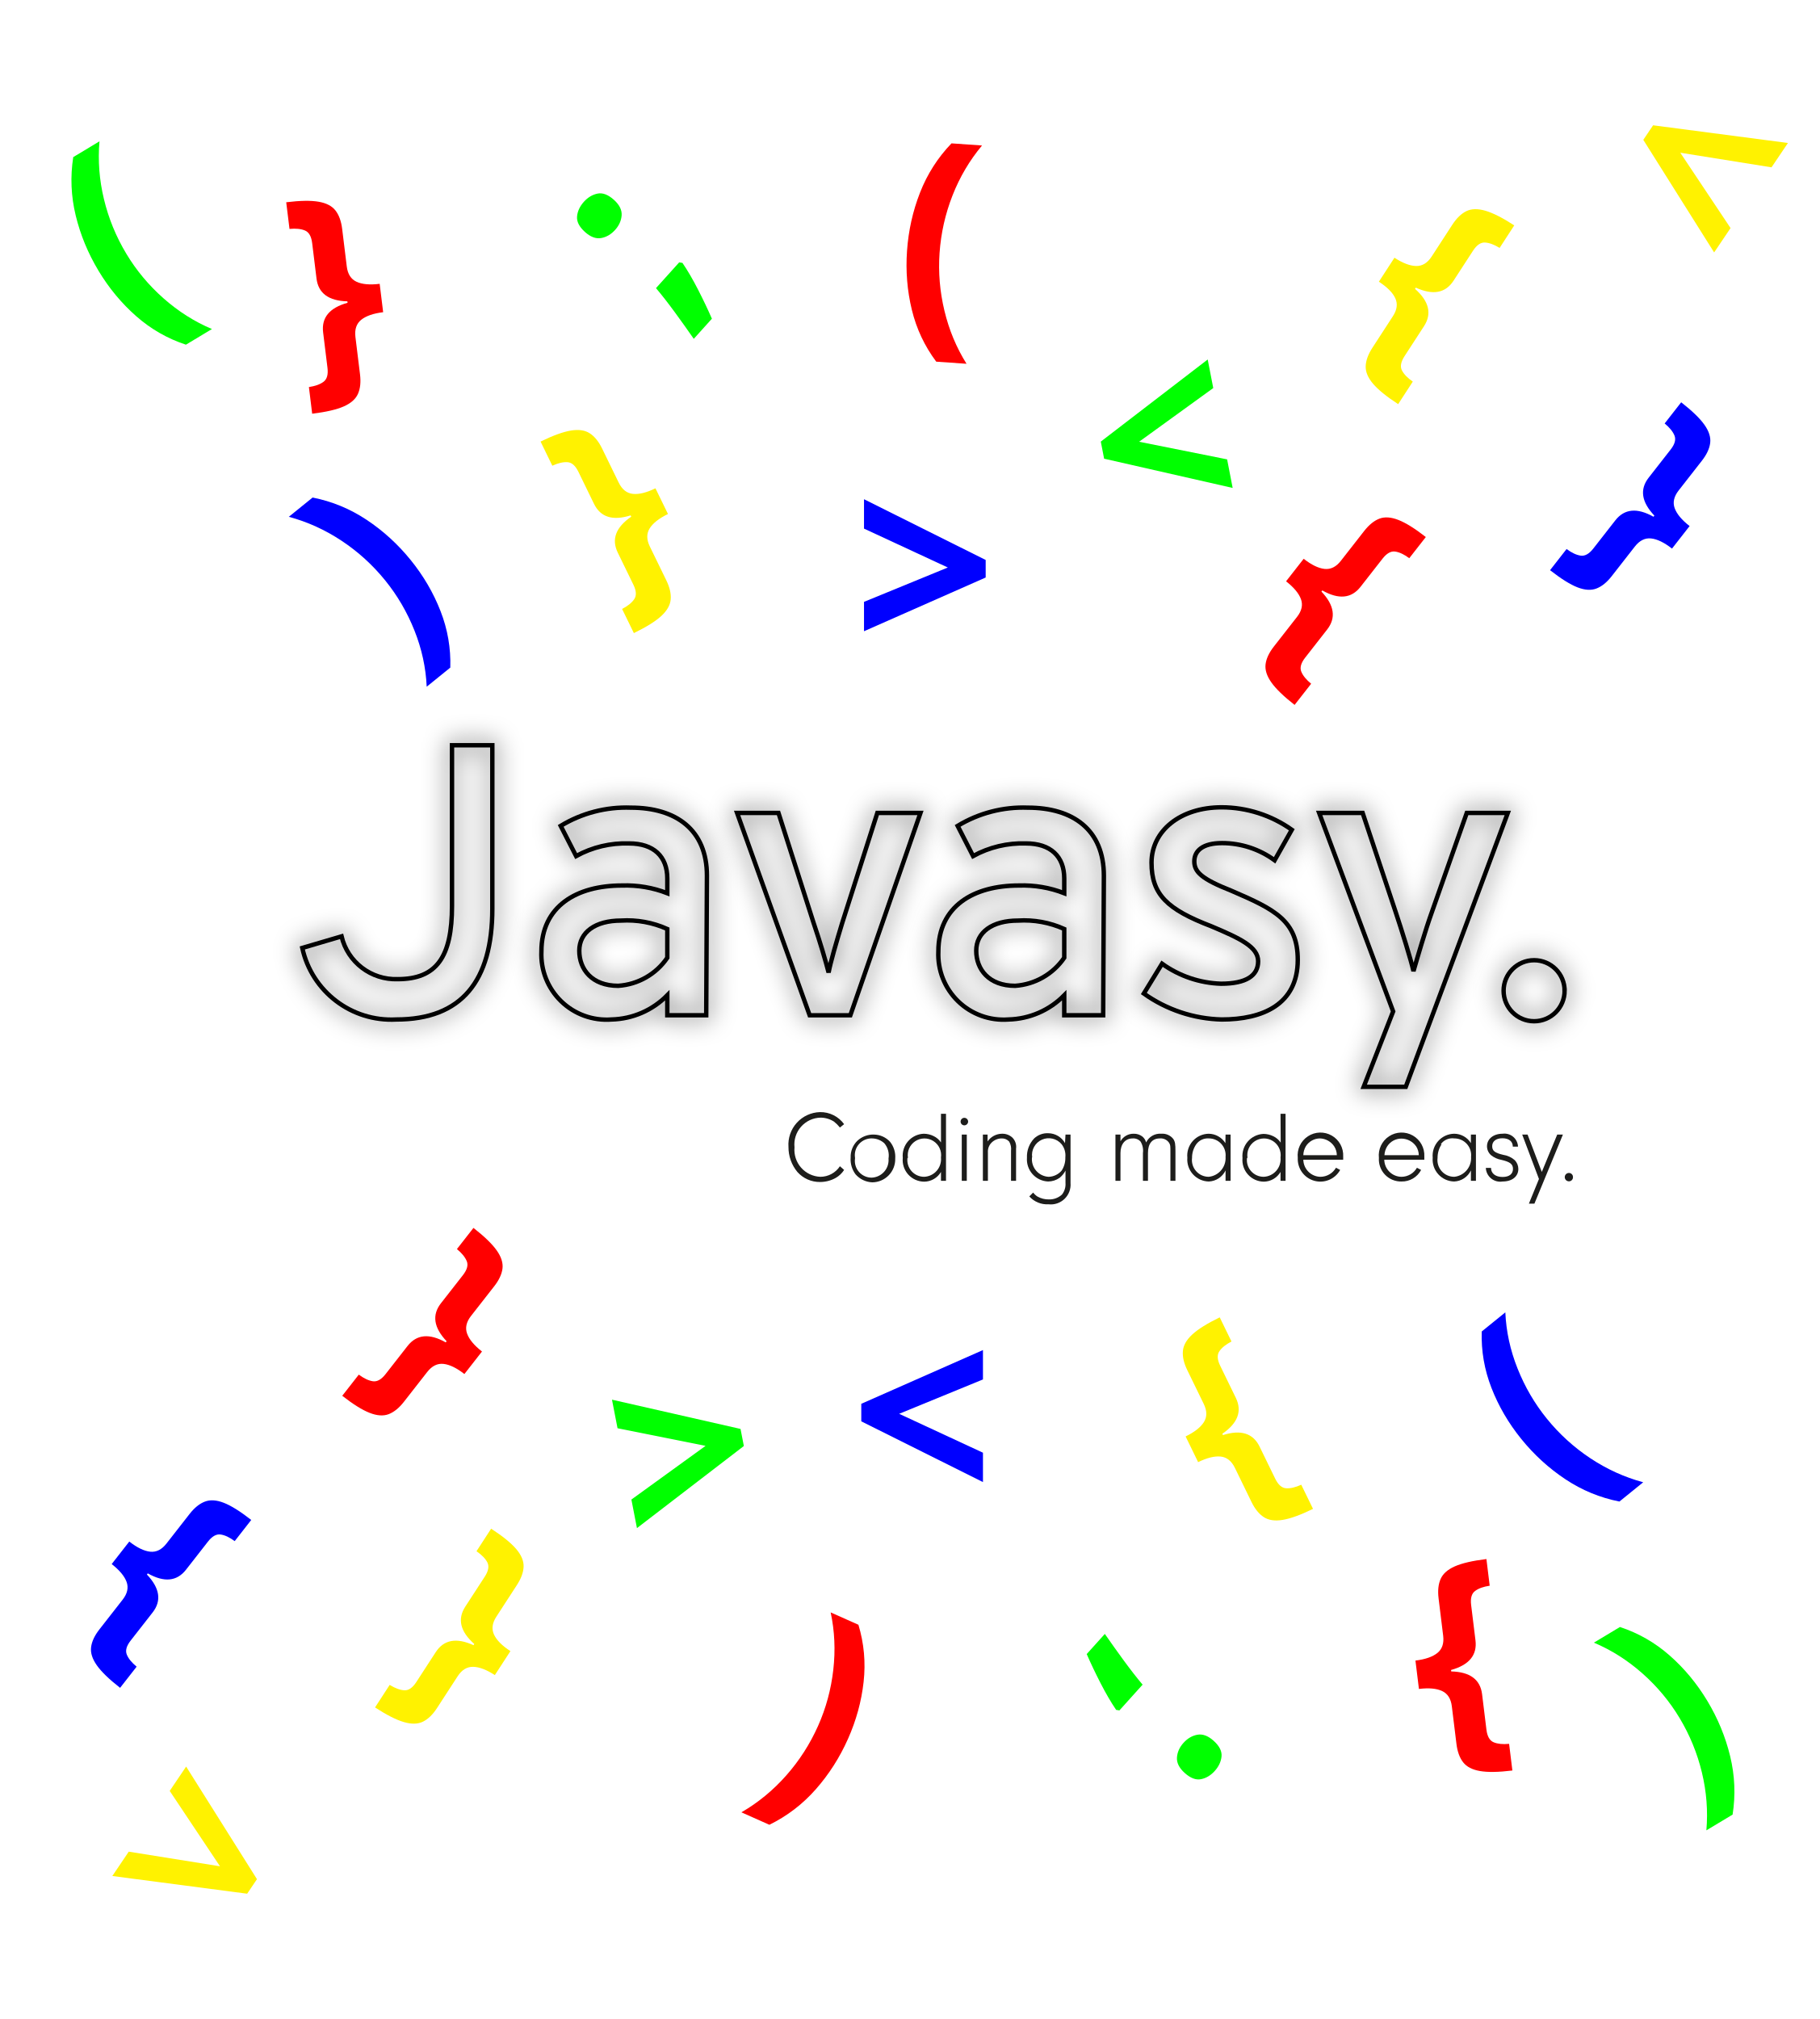
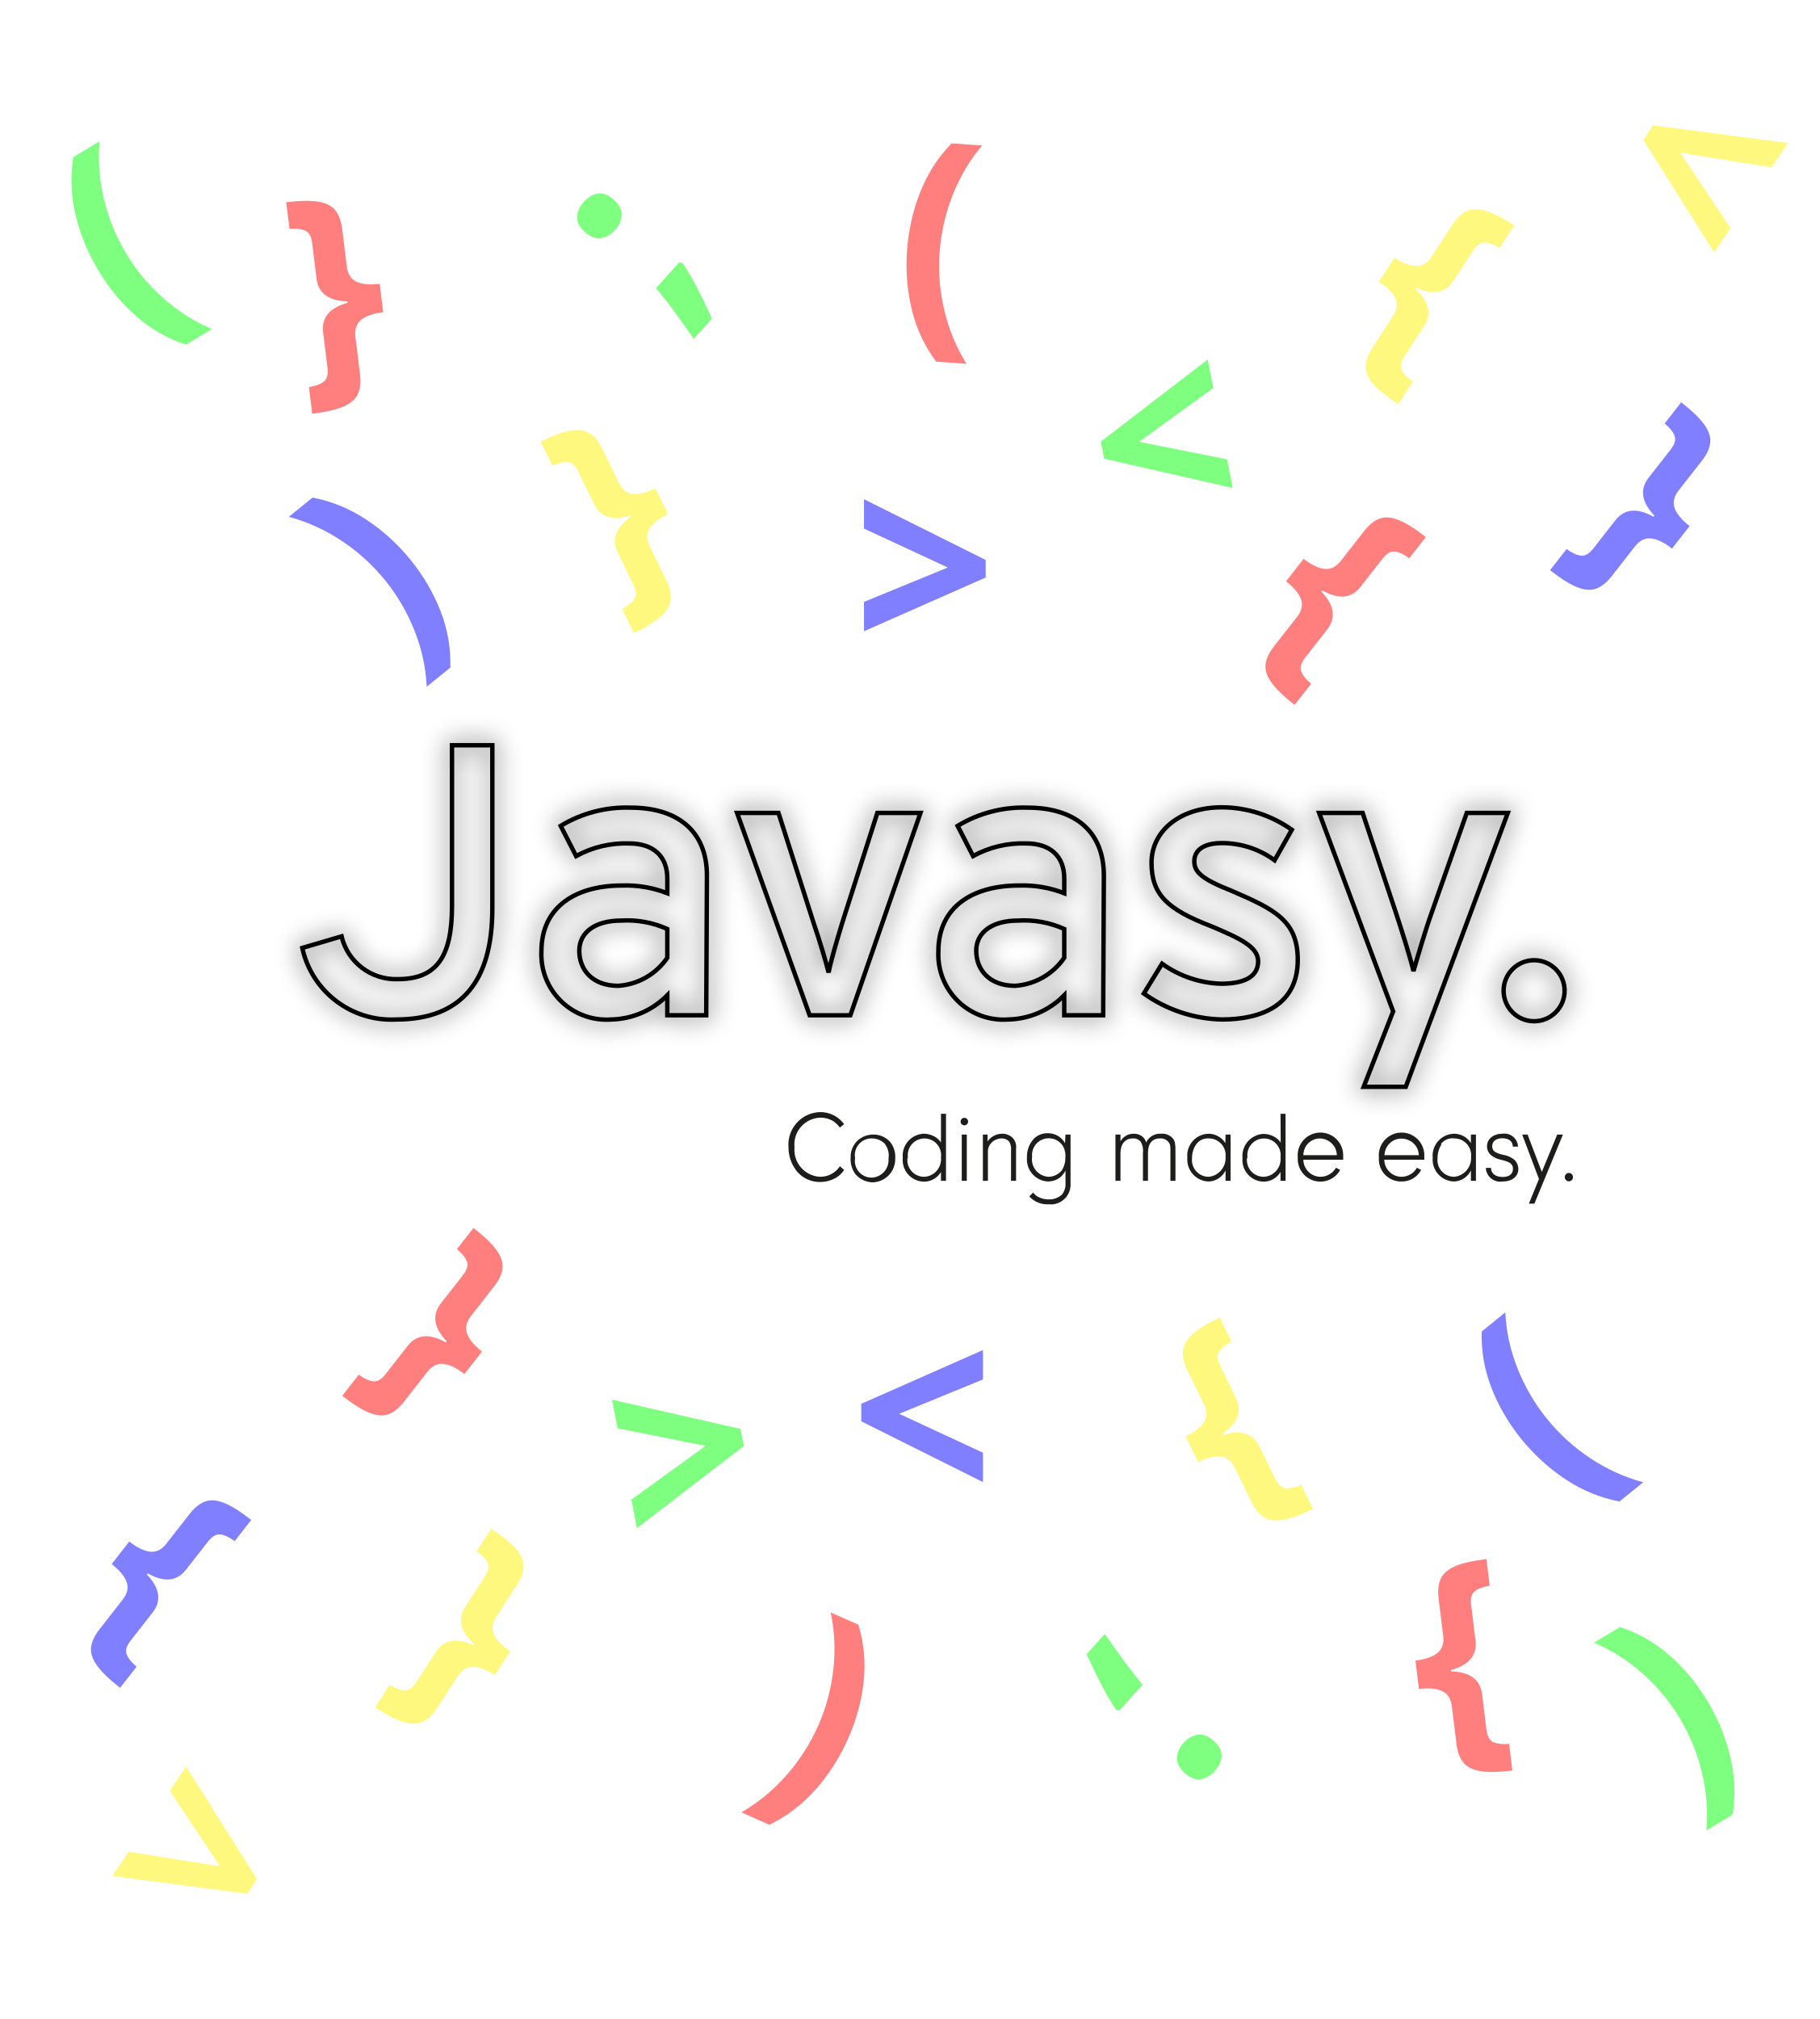
<svg xmlns="http://www.w3.org/2000/svg" width="826.659" height="917.15" viewBox="0 0 826.659 917.15">
  <defs>
-     <filter id="a" x="119.661" y="321.028" width="121.525" height="159.652" filterUnits="userSpaceOnUse">
+     <filter id="Path_87" x="119.661" y="321.028" width="121.525" height="159.652" filterUnits="userSpaceOnUse">
      <feOffset input="SourceAlpha" />
-       <feGaussianBlur stdDeviation="5.5" result="b" />
+       <feGaussianBlur stdDeviation="5.5" result="blur" />
      <feFlood />
-       <feComposite operator="in" in2="b" />
+       <feComposite operator="in" in2="blur" />
      <feComposite in="SourceGraphic" />
    </filter>
-     <filter id="c" x="228.453" y="349.345" width="110.234" height="131.369" filterUnits="userSpaceOnUse">
+     <filter id="Path_88" x="228.453" y="349.345" width="110.234" height="131.369" filterUnits="userSpaceOnUse">
      <feOffset input="SourceAlpha" />
-       <feGaussianBlur stdDeviation="5.5" result="d" />
+       <feGaussianBlur stdDeviation="5.5" result="blur-2" />
      <feFlood />
-       <feComposite operator="in" in2="d" />
+       <feComposite operator="in" in2="blur-2" />
      <feComposite in="SourceGraphic" />
    </filter>
-     <filter id="e" x="316.967" y="351.776" width="119.148" height="126.925" filterUnits="userSpaceOnUse">
+     <filter id="Path_89" x="316.967" y="351.776" width="119.148" height="126.925" filterUnits="userSpaceOnUse">
      <feOffset input="SourceAlpha" />
-       <feGaussianBlur stdDeviation="5.5" result="f" />
+       <feGaussianBlur stdDeviation="5.5" result="blur-3" />
      <feFlood />
-       <feComposite operator="in" in2="f" />
+       <feComposite operator="in" in2="blur-3" />
      <feComposite in="SourceGraphic" />
    </filter>
-     <filter id="g" x="408.798" y="349.345" width="110.234" height="131.369" filterUnits="userSpaceOnUse">
+     <filter id="Path_90" x="408.798" y="349.345" width="110.234" height="131.369" filterUnits="userSpaceOnUse">
      <feOffset input="SourceAlpha" />
-       <feGaussianBlur stdDeviation="5.5" result="h" />
+       <feGaussianBlur stdDeviation="5.5" result="blur-4" />
      <feFlood />
-       <feComposite operator="in" in2="h" />
+       <feComposite operator="in" in2="blur-4" />
      <feComposite in="SourceGraphic" />
    </filter>
-     <filter id="i" x="501.854" y="349.227" width="105.279" height="131.386" filterUnits="userSpaceOnUse">
+     <filter id="Path_91" x="501.854" y="349.227" width="105.279" height="131.386" filterUnits="userSpaceOnUse">
      <feOffset input="SourceAlpha" />
-       <feGaussianBlur stdDeviation="5.5" result="j" />
+       <feGaussianBlur stdDeviation="5.5" result="blur-5" />
      <feFlood />
-       <feComposite operator="in" in2="j" />
+       <feComposite operator="in" in2="blur-5" />
      <feComposite in="SourceGraphic" />
    </filter>
-     <filter id="k" x="581.412" y="351.776" width="121.591" height="159.425" filterUnits="userSpaceOnUse">
+     <filter id="Path_92" x="581.412" y="351.776" width="121.591" height="159.425" filterUnits="userSpaceOnUse">
      <feOffset input="SourceAlpha" />
-       <feGaussianBlur stdDeviation="5.5" result="l" />
+       <feGaussianBlur stdDeviation="5.5" result="blur-6" />
      <feFlood />
-       <feComposite operator="in" in2="l" />
+       <feComposite operator="in" in2="blur-6" />
      <feComposite in="SourceGraphic" />
    </filter>
-     <filter id="m" x="665.652" y="418.688" width="62.721" height="62.721" filterUnits="userSpaceOnUse">
+     <filter id="Path_93" x="665.652" y="418.688" width="62.721" height="62.721" filterUnits="userSpaceOnUse">
      <feOffset input="SourceAlpha" />
-       <feGaussianBlur stdDeviation="5.5" result="n" />
+       <feGaussianBlur stdDeviation="5.5" result="blur-7" />
      <feFlood />
-       <feComposite operator="in" in2="n" />
+       <feComposite operator="in" in2="blur-7" />
      <feComposite in="SourceGraphic" />
    </filter>
  </defs>
-   <g transform="translate(139.238 338.528)">
-     <g transform="translate(-396.232 -364.378)">
-       <text transform="matrix(0.788, 0.616, -0.616, 0.788, 825.017, 308.043)" fill="red" font-size="111" font-family="Interstate-Bold, Interstate" font-weight="700">
+   <g id="titel" transform="translate(139.238 338.528)">
+     <g id="top_graphics" data-name="top graphics" transform="translate(-396.232 -364.378)" opacity="0.5">
+       <text id="_" data-name="{" transform="matrix(0.788, 0.616, -0.616, 0.788, 825.017, 308.043)" fill="red" font-size="111" font-family="Interstate-Bold, Interstate" font-weight="700">
        <tspan x="0" y="0">{</tspan>
      </text>
-       <text transform="matrix(-0.788, -0.616, 0.616, -0.788, 492.276, 621.66)" fill="red" font-size="111" font-family="Interstate-Bold, Interstate" font-weight="700">
+       <text id="_2" data-name="{" transform="matrix(-0.788, -0.616, 0.616, -0.788, 492.276, 621.66)" fill="red" font-size="111" font-family="Interstate-Bold, Interstate" font-weight="700">
        <tspan x="0" y="0">{</tspan>
      </text>
-       <text transform="matrix(0.839, 0.545, -0.545, 0.839, 868.822, 173.305)" fill="#fff200" font-size="111" font-family="Interstate-Bold, Interstate" font-weight="700">
+       <text id="_3" data-name="{" transform="matrix(0.839, 0.545, -0.545, 0.839, 868.822, 173.305)" fill="#fff200" font-size="111" font-family="Interstate-Bold, Interstate" font-weight="700">
        <tspan x="0" y="0">{</tspan>
      </text>
-       <text transform="matrix(-0.839, -0.545, 0.545, -0.839, 503.552, 756.398)" fill="#fff200" font-size="111" font-family="Interstate-Bold, Interstate" font-weight="700">
+       <text id="_4" data-name="{" transform="matrix(-0.839, -0.545, 0.545, -0.839, 503.552, 756.398)" fill="#fff200" font-size="111" font-family="Interstate-Bold, Interstate" font-weight="700">
        <tspan x="0" y="0">{</tspan>
      </text>
-       <text transform="translate(644.642 323.877)" fill="blue" font-size="114" font-family="Interstate-Bold, Interstate" font-weight="700">
+       <text id="_5" data-name="&gt;" transform="translate(644.642 323.877)" fill="blue" font-size="114" font-family="Interstate-Bold, Interstate" font-weight="700">
        <tspan x="0" y="0">&gt;</tspan>
      </text>
-       <text transform="translate(708.5 627.85) rotate(180)" fill="blue" font-size="114" font-family="Interstate-Bold, Interstate" font-weight="700">
+       <text id="_6" data-name="&gt;" transform="translate(708.5 627.85) rotate(180)" fill="blue" font-size="114" font-family="Interstate-Bold, Interstate" font-weight="700">
        <tspan x="0" y="0">&gt;</tspan>
      </text>
-       <text transform="translate(760.62 269.865) rotate(-11)" fill="lime" font-size="113" font-family="Interstate-Bold, Interstate" font-weight="700">
+       <text id="_7" data-name="&lt;" transform="translate(760.62 269.865) rotate(-11)" fill="lime" font-size="113" font-family="Interstate-Bold, Interstate" font-weight="700">
        <tspan x="0" y="0">&lt;</tspan>
      </text>
-       <text transform="translate(591.469 639.302) rotate(169)" fill="lime" font-size="113" font-family="Interstate-Bold, Interstate" font-weight="700">
+       <text id="_8" data-name="&lt;" transform="translate(591.469 639.302) rotate(169)" fill="lime" font-size="113" font-family="Interstate-Bold, Interstate" font-weight="700">
        <tspan x="0" y="0">&lt;</tspan>
      </text>
-       <text transform="matrix(0.899, -0.438, 0.438, 0.899, 533.317, 299.624)" fill="#fff200" font-size="111" font-family="Interstate-Bold, Interstate" font-weight="700">
+       <text id="_9" data-name="}" transform="matrix(0.899, -0.438, 0.438, 0.899, 533.317, 299.624)" fill="#fff200" font-size="111" font-family="Interstate-Bold, Interstate" font-weight="700">
        <tspan x="0" y="0">}</tspan>
      </text>
-       <text transform="matrix(-0.899, 0.438, -0.438, -0.899, 822.832, 638.084)" fill="#fff200" font-size="111" font-family="Interstate-Bold, Interstate" font-weight="700">
+       <text id="_10" data-name="}" transform="matrix(-0.899, 0.438, -0.438, -0.899, 822.832, 638.084)" fill="#fff200" font-size="111" font-family="Interstate-Bold, Interstate" font-weight="700">
        <tspan x="0" y="0">}</tspan>
      </text>
-       <text transform="translate(392.291 196.927) rotate(-7)" fill="red" font-size="111" font-family="Interstate-Bold, Interstate" font-weight="700">
+       <text id="_11" data-name="}" transform="translate(392.291 196.927) rotate(-7)" fill="red" font-size="111" font-family="Interstate-Bold, Interstate" font-weight="700">
        <tspan x="0" y="0">}</tspan>
      </text>
-       <text transform="translate(938.878 750.922) rotate(173)" fill="red" font-size="111" font-family="Interstate-Bold, Interstate" font-weight="700">
+       <text id="_12" data-name="}" transform="translate(938.878 750.922) rotate(173)" fill="red" font-size="111" font-family="Interstate-Bold, Interstate" font-weight="700">
        <tspan x="0" y="0">}</tspan>
      </text>
-       <text transform="translate(968.541 268.315) rotate(38)" fill="blue" font-size="111" font-family="Interstate-Bold, Interstate" font-weight="700">
+       <text id="_13" data-name="}" transform="translate(968.541 268.315) rotate(38)" fill="blue" font-size="111" font-family="Interstate-Bold, Interstate" font-weight="700">
        <tspan x="0" y="0">}</tspan>
      </text>
-       <text transform="translate(363.846 732.849) rotate(-142)" fill="blue" font-size="111" font-family="Interstate-Bold, Interstate" font-weight="700">
+       <text id="_14" data-name="}" transform="translate(363.846 732.849) rotate(-142)" fill="blue" font-size="111" font-family="Interstate-Bold, Interstate" font-weight="700">
        <tspan x="0" y="0">}</tspan>
      </text>
-       <text transform="translate(662.361 170.679) rotate(4)" fill="red" font-size="114" font-family="Interstate-Bold, Interstate" font-weight="700">
+       <text id="_15" data-name="(" transform="translate(662.361 170.679) rotate(4)" fill="red" font-size="114" font-family="Interstate-Bold, Interstate" font-weight="700">
        <tspan x="0" y="0">(</tspan>
      </text>
-       <text transform="matrix(-0.914, -0.407, 0.407, -0.914, 659.16, 789.056)" fill="red" font-size="114" font-family="Interstate-Bold, Interstate" font-weight="700">
+       <text id="_16" data-name="(" transform="matrix(-0.914, -0.407, 0.407, -0.914, 659.16, 789.056)" fill="red" font-size="114" font-family="Interstate-Bold, Interstate" font-weight="700">
        <tspan x="0" y="0">(</tspan>
      </text>
-       <text transform="translate(313.921 177.957) rotate(-31)" fill="lime" font-size="114" font-family="Interstate-Bold, Interstate" font-weight="700">
+       <text id="_17" data-name="(" transform="translate(313.921 177.957) rotate(-31)" fill="lime" font-size="114" font-family="Interstate-Bold, Interstate" font-weight="700">
        <tspan x="0" y="0">(</tspan>
      </text>
-       <text transform="translate(1020.542 769.396) rotate(149)" fill="lime" font-size="114" font-family="Interstate-Bold, Interstate" font-weight="700">
+       <text id="_18" data-name="(" transform="translate(1020.542 769.396) rotate(149)" fill="lime" font-size="114" font-family="Interstate-Bold, Interstate" font-weight="700">
        <tspan x="0" y="0">(</tspan>
      </text>
-       <text transform="translate(436.779 326.017) rotate(-39)" fill="blue" font-size="114" font-family="Interstate-Bold, Interstate" font-weight="700">
+       <text id="_19" data-name=")" transform="translate(436.779 326.017) rotate(-39)" fill="blue" font-size="114" font-family="Interstate-Bold, Interstate" font-weight="700">
        <tspan x="0" y="0">)</tspan>
      </text>
-       <text transform="translate(955.01 633.781) rotate(141)" fill="blue" font-size="114" font-family="Interstate-Bold, Interstate" font-weight="700">
+       <text id="_20" data-name=")" transform="translate(955.01 633.781) rotate(141)" fill="blue" font-size="114" font-family="Interstate-Bold, Interstate" font-weight="700">
        <tspan x="0" y="0">)</tspan>
      </text>
-       <text transform="translate(558.799 172.502) rotate(-48)" fill="lime" font-size="115" font-family="Interstate-Bold, Interstate" font-weight="700">
+       <text id="_21" data-name=";" transform="translate(558.799 172.502) rotate(-48)" fill="lime" font-size="115" font-family="Interstate-Bold, Interstate" font-weight="700">
        <tspan x="0" y="0">;</tspan>
      </text>
-       <text transform="translate(772.37 775.348) rotate(132)" fill="lime" font-size="115" font-family="Interstate-Bold, Interstate" font-weight="700">
+       <text id="_22" data-name=";" transform="translate(772.37 775.348) rotate(132)" fill="lime" font-size="115" font-family="Interstate-Bold, Interstate" font-weight="700">
        <tspan x="0" y="0">;</tspan>
      </text>
-       <text transform="translate(979.59 116.215) rotate(34)" fill="#fff200" font-size="114" font-family="Interstate-Bold, Interstate" font-weight="700">
+       <text id="_23" data-name="&lt;" transform="translate(979.59 116.215) rotate(34)" fill="#fff200" font-size="114" font-family="Interstate-Bold, Interstate" font-weight="700">
        <tspan x="0" y="0">&lt;</tspan>
      </text>
-       <text transform="translate(397.769 852.635) rotate(-146)" fill="#fff200" font-size="114" font-family="Interstate-Bold, Interstate" font-weight="700">
+       <text id="_24" data-name="&lt;" transform="translate(397.769 852.635) rotate(-146)" fill="#fff200" font-size="114" font-family="Interstate-Bold, Interstate" font-weight="700">
        <tspan x="0" y="0">&lt;</tspan>
      </text>
    </g>
-     <g transform="translate(-1.901)">
-       <path d="M25.594,37.7a10.965,10.965,0,0,1-3.731,3.579,14.467,14.467,0,0,1-7.234,1.9A13.554,13.554,0,0,1,4.35,38.615,17.589,17.589,0,0,1,.314,27.27,14.772,14.772,0,0,1,14.629,11.432a13.249,13.249,0,0,1,10.965,5.482l-1.9,1.523a17.36,17.36,0,0,0-2.665-2.665,11.422,11.422,0,0,0-6.092-1.827A12.183,12.183,0,0,0,3.055,27.422a12.259,12.259,0,0,0,11.726,13.4,10.66,10.66,0,0,0,8.909-4.8Z" transform="translate(220.586 155.224)" fill="#1d1d1b" />
-       <path d="M21.911,16.051a10.889,10.889,0,0,1,2.36,7.614A10.508,10.508,0,0,1,13.84,34.478a10.66,10.66,0,0,1-7.614-3.655,11.346,11.346,0,0,1-2.208-7.614,10.127,10.127,0,0,1,3.046-7.614,10.584,10.584,0,0,1,7.614-2.817,10.127,10.127,0,0,1,7.234,3.274ZM6,23.666a7.614,7.614,0,0,0,7.614,8.68,8,8,0,0,0,7.614-8.68,8.6,8.6,0,0,0-1.9-6.929,8.452,8.452,0,0,0-5.33-2.208,7.614,7.614,0,0,0-8,8.757Z" transform="translate(245.132 164.082)" fill="#1d1d1b" />
-       <path d="M24.5,11.53h2.284V41.988H24.5V37.952a8.909,8.909,0,0,1-7.614,4.416A9.823,9.823,0,0,1,7.144,31.556a9.975,9.975,0,0,1,9.518-10.965,10.279,10.279,0,0,1,4.493,1.066,8.376,8.376,0,0,1,3.35,2.893ZM9.276,31.556a7.614,7.614,0,0,0,7.614,8.6A8,8,0,0,0,24.5,31.4a7.588,7.588,0,1,0-15,.152Z" transform="translate(265.687 155.887)" fill="#1d1d1b" />
-       <path d="M13.978,13.521A1.751,1.751,0,0,1,12.227,15.2a1.714,1.714,0,0,1,0-3.427,1.751,1.751,0,0,1,1.751,1.751ZM13.369,40.4H11.085V19.384h2.284Z" transform="translate(288.549 157.474)" fill="#1d1d1b" />
-       <path d="M14.012,13.1v3.122a8.071,8.071,0,0,1,6.548-3.5A6.7,6.7,0,0,1,25.205,14.4a5.939,5.939,0,0,1,1.751,5.1v14.62H24.672V20.49a6.7,6.7,0,0,0-.838-4.188,4.34,4.34,0,0,0-3.426-1.447,6.548,6.548,0,0,0-4.569,1.9,5.711,5.711,0,0,0-1.675,4.416V34.119H11.88V13.1Z" transform="translate(297.347 163.755)" fill="#1d1d1b" />
-       <path d="M32.049,13.307h2.284V35.313a8.985,8.985,0,0,1-9.975,9.67A10.889,10.889,0,0,1,15.6,41.4l1.751-1.751a7.614,7.614,0,0,0,1.98,1.827,10.28,10.28,0,0,0,5.1,1.294,8.452,8.452,0,0,0,6.015-2.208,7.614,7.614,0,0,0,1.6-5.254V29.678a10.356,10.356,0,0,1-2.665,3.274,9.137,9.137,0,0,1-5.254,1.675,10.051,10.051,0,0,1-9.594-10.813,11.955,11.955,0,0,1,3.274-8.757,8.757,8.757,0,0,1,6.4-2.36,8.833,8.833,0,0,1,7.614,4.493ZM16.82,23.663A8,8,0,0,0,24.434,32.5,8.147,8.147,0,0,0,30.3,29.678a10.432,10.432,0,0,0,1.675-6.015A8.3,8.3,0,0,0,30.3,17.724a7.614,7.614,0,0,0-13.4,5.939Z" transform="translate(314.718 163.551)" fill="#1d1d1b" />
-       <path d="M22.074,13.121v3.046A6.777,6.777,0,0,1,28.09,12.74a6.168,6.168,0,0,1,3.96,1.294A5.178,5.178,0,0,1,33.724,16.7a7.005,7.005,0,0,1,6.853-3.96A6.32,6.32,0,0,1,46.06,15.1c.838,1.294.99,2.284.99,5.711V34.137H44.765V21.5c0-3.5,0-3.579-.609-4.645a4.569,4.569,0,0,0-4.188-1.98c-3.5,0-5.406,2.36-5.406,6.625v12.64H32.278V21.5a8,8,0,0,0-1.066-5.178,4.34,4.34,0,0,0-3.579-1.447c-3.426,0-5.559,2.589-5.559,6.625v12.64H19.79V13.121Z" transform="translate(349.668 163.738)" fill="#1d1d1b" />
-       <path d="M41.484,13.1h2.284V34.117H41.484V29.4a8.833,8.833,0,0,1-7.614,5.026,9.975,9.975,0,0,1-9.746-10.813,9.9,9.9,0,0,1,9.67-10.889,9.061,9.061,0,0,1,7.614,4.264ZM28.159,17.517a10.584,10.584,0,0,0-1.9,6.168,7.614,7.614,0,0,0,7.614,8.6,8.528,8.528,0,0,0,7.614-9.061,7.614,7.614,0,0,0-7.614-8.376,6.472,6.472,0,0,0-5.711,2.665Z" transform="translate(378 163.758)" fill="#1d1d1b" />
-       <path d="M44.692,11.53h2.284V41.988H44.692V37.952a8.909,8.909,0,0,1-7.614,4.416,9.823,9.823,0,0,1-9.67-10.736,10.051,10.051,0,0,1,9.518-10.965,10.28,10.28,0,0,1,4.493,1.066,8.376,8.376,0,0,1,3.35,2.893ZM29.463,31.556a7.614,7.614,0,0,0,7.614,8.6A8,8,0,0,0,44.692,31.4a7.588,7.588,0,1,0-15,.152Z" transform="translate(399.768 155.887)" fill="#1d1d1b" />
-       <path d="M33.237,24.981A7.916,7.916,0,0,0,41,32.748a8.224,8.224,0,0,0,7.081-4.112l1.9.99a10.279,10.279,0,0,1-19.264-5.482,10.356,10.356,0,1,1,20.635-.609,11.341,11.341,0,0,1,0,1.447Zm15.229-2.056a7.615,7.615,0,0,0-1.218-4.036,8.071,8.071,0,0,0-6.4-3.579A7.614,7.614,0,0,0,34.38,18.89a8.376,8.376,0,0,0-1.142,4.036Z" transform="translate(421.578 163.299)" fill="#1d1d1b" />
-       <path d="M38,24.982a7.914,7.914,0,0,0,7.843,7.767,8.147,8.147,0,0,0,7.005-4.112l1.9.99a9.823,9.823,0,0,1-8.909,5.254A10.051,10.051,0,0,1,35.565,24.144,10.356,10.356,0,1,1,56.2,23.535v1.447Zm15.686-2.056a7.615,7.615,0,0,0-1.218-4.036,8.224,8.224,0,0,0-6.625-3.5A7.614,7.614,0,0,0,39.3,18.966a8.376,8.376,0,0,0-1.218,3.959Z" transform="translate(453.592 163.299)" fill="#1d1d1b" />
-       <path d="M56.117,13.1H58.4V34.117H56.117V29.4A8.833,8.833,0,0,1,48.5,34.421a9.975,9.975,0,0,1-9.746-10.813A9.975,9.975,0,0,1,48.5,12.72a8.985,8.985,0,0,1,7.614,4.264ZM42.792,17.517a11.117,11.117,0,0,0-1.827,6.168,7.614,7.614,0,0,0,7.614,8.6,8.528,8.528,0,0,0,7.614-9.061,7.614,7.614,0,0,0-7.614-8.376,6.472,6.472,0,0,0-6.168,2.665Z" transform="translate(474.842 163.758)" fill="#1d1d1b" />
-       <path d="M54.149,18.633c0-2.36-1.751-3.807-4.721-3.807s-4.645,1.447-4.645,3.579,1.142,3.046,5.026,3.96A10.2,10.2,0,0,1,55.063,24.8a5.787,5.787,0,0,1,1.6,3.96c0,3.426-2.817,5.711-7.158,5.711A6.548,6.548,0,0,1,41.89,28.3h2.36c0,2.589,2.132,4.112,5.254,4.112s4.721-1.447,4.721-3.655-1.371-3.2-5.254-4.112a10.432,10.432,0,0,1-4.721-2.132,5.406,5.406,0,0,1-1.827-4.036c0-3.35,2.893-5.711,7.081-5.711a6.168,6.168,0,0,1,7.005,5.863Z" transform="translate(495.847 163.708)" fill="#1d1d1b" />
-       <path d="M59.974,12.77h2.589L49.619,44.141H47.106l4.569-11.193L44.06,12.77H46.5l6.472,16.98Z" transform="translate(510.2 164.088)" fill="#1d1d1b" />
-       <path d="M50.331,17.04A1.827,1.827,0,0,1,48.5,18.867a1.9,1.9,0,1,1,0-3.807,1.828,1.828,0,0,1,1.827,1.98Z" transform="translate(527.001 179.235)" fill="#1d1d1b" />
-       <g transform="matrix(1, 0, 0, 1, -137.34, -338.53)" filter="url(#a)">
-         <path d="M86.349,74.241c0,32.978-14.02,50.344-43.652,50.344A41.422,41.422,0,0,1,0,92.084l17.843-5.257a25.331,25.331,0,0,0,25.49,19.436c17.684,0,24.694-10.037,24.694-33.3V0H86.349Z" transform="translate(137.34 338.53)" fill="rgba(0,0,0,0)" stroke="#000" stroke-width="2" />
+     <g id="logo" transform="translate(-1.901)">
+       <path id="Path_595" data-name="Path 595" d="M25.594,37.7a10.965,10.965,0,0,1-3.731,3.579,14.467,14.467,0,0,1-7.234,1.9A13.554,13.554,0,0,1,4.35,38.615,17.589,17.589,0,0,1,.314,27.27,14.772,14.772,0,0,1,14.629,11.432a13.249,13.249,0,0,1,10.965,5.482l-1.9,1.523a17.36,17.36,0,0,0-2.665-2.665,11.422,11.422,0,0,0-6.092-1.827A12.183,12.183,0,0,0,3.055,27.422a12.259,12.259,0,0,0,11.726,13.4,10.66,10.66,0,0,0,8.909-4.8Z" transform="translate(220.586 155.224)" fill="#1d1d1b" />
+       <path id="Path_596" data-name="Path 596" d="M21.911,16.051a10.889,10.889,0,0,1,2.36,7.614A10.508,10.508,0,0,1,13.84,34.478a10.66,10.66,0,0,1-7.614-3.655,11.346,11.346,0,0,1-2.208-7.614,10.127,10.127,0,0,1,3.046-7.614,10.584,10.584,0,0,1,7.614-2.817,10.127,10.127,0,0,1,7.234,3.274ZM6,23.666a7.614,7.614,0,0,0,7.614,8.68,8,8,0,0,0,7.614-8.68,8.6,8.6,0,0,0-1.9-6.929,8.452,8.452,0,0,0-5.33-2.208,7.614,7.614,0,0,0-8,8.757Z" transform="translate(245.132 164.082)" fill="#1d1d1b" />
+       <path id="Path_597" data-name="Path 597" d="M24.5,11.53h2.284V41.988H24.5V37.952a8.909,8.909,0,0,1-7.614,4.416A9.823,9.823,0,0,1,7.144,31.556a9.975,9.975,0,0,1,9.518-10.965,10.279,10.279,0,0,1,4.493,1.066,8.376,8.376,0,0,1,3.35,2.893ZM9.276,31.556a7.614,7.614,0,0,0,7.614,8.6A8,8,0,0,0,24.5,31.4a7.588,7.588,0,1,0-15,.152Z" transform="translate(265.687 155.887)" fill="#1d1d1b" />
+       <path id="Path_598" data-name="Path 598" d="M13.978,13.521A1.751,1.751,0,0,1,12.227,15.2a1.714,1.714,0,0,1,0-3.427,1.751,1.751,0,0,1,1.751,1.751ZM13.369,40.4H11.085V19.384h2.284Z" transform="translate(288.549 157.474)" fill="#1d1d1b" />
+       <path id="Path_599" data-name="Path 599" d="M14.012,13.1v3.122a8.071,8.071,0,0,1,6.548-3.5A6.7,6.7,0,0,1,25.205,14.4a5.939,5.939,0,0,1,1.751,5.1v14.62H24.672V20.49a6.7,6.7,0,0,0-.838-4.188,4.34,4.34,0,0,0-3.426-1.447,6.548,6.548,0,0,0-4.569,1.9,5.711,5.711,0,0,0-1.675,4.416V34.119H11.88V13.1Z" transform="translate(297.347 163.755)" fill="#1d1d1b" />
+       <path id="Path_600" data-name="Path 600" d="M32.049,13.307h2.284V35.313a8.985,8.985,0,0,1-9.975,9.67A10.889,10.889,0,0,1,15.6,41.4l1.751-1.751a7.614,7.614,0,0,0,1.98,1.827,10.28,10.28,0,0,0,5.1,1.294,8.452,8.452,0,0,0,6.015-2.208,7.614,7.614,0,0,0,1.6-5.254V29.678a10.356,10.356,0,0,1-2.665,3.274,9.137,9.137,0,0,1-5.254,1.675,10.051,10.051,0,0,1-9.594-10.813,11.955,11.955,0,0,1,3.274-8.757,8.757,8.757,0,0,1,6.4-2.36,8.833,8.833,0,0,1,7.614,4.493ZM16.82,23.663A8,8,0,0,0,24.434,32.5,8.147,8.147,0,0,0,30.3,29.678a10.432,10.432,0,0,0,1.675-6.015A8.3,8.3,0,0,0,30.3,17.724a7.614,7.614,0,0,0-13.4,5.939Z" transform="translate(314.718 163.551)" fill="#1d1d1b" />
+       <path id="Path_601" data-name="Path 601" d="M22.074,13.121v3.046A6.777,6.777,0,0,1,28.09,12.74a6.168,6.168,0,0,1,3.96,1.294A5.178,5.178,0,0,1,33.724,16.7a7.005,7.005,0,0,1,6.853-3.96A6.32,6.32,0,0,1,46.06,15.1c.838,1.294.99,2.284.99,5.711V34.137H44.765V21.5c0-3.5,0-3.579-.609-4.645a4.569,4.569,0,0,0-4.188-1.98c-3.5,0-5.406,2.36-5.406,6.625v12.64H32.278V21.5a8,8,0,0,0-1.066-5.178,4.34,4.34,0,0,0-3.579-1.447c-3.426,0-5.559,2.589-5.559,6.625v12.64H19.79V13.121Z" transform="translate(349.668 163.738)" fill="#1d1d1b" />
+       <path id="Path_602" data-name="Path 602" d="M41.484,13.1h2.284V34.117H41.484V29.4a8.833,8.833,0,0,1-7.614,5.026,9.975,9.975,0,0,1-9.746-10.813,9.9,9.9,0,0,1,9.67-10.889,9.061,9.061,0,0,1,7.614,4.264ZM28.159,17.517a10.584,10.584,0,0,0-1.9,6.168,7.614,7.614,0,0,0,7.614,8.6,8.528,8.528,0,0,0,7.614-9.061,7.614,7.614,0,0,0-7.614-8.376,6.472,6.472,0,0,0-5.711,2.665Z" transform="translate(378 163.758)" fill="#1d1d1b" />
+       <path id="Path_603" data-name="Path 603" d="M44.692,11.53h2.284V41.988H44.692V37.952a8.909,8.909,0,0,1-7.614,4.416,9.823,9.823,0,0,1-9.67-10.736,10.051,10.051,0,0,1,9.518-10.965,10.28,10.28,0,0,1,4.493,1.066,8.376,8.376,0,0,1,3.35,2.893ZM29.463,31.556a7.614,7.614,0,0,0,7.614,8.6A8,8,0,0,0,44.692,31.4a7.588,7.588,0,1,0-15,.152Z" transform="translate(399.768 155.887)" fill="#1d1d1b" />
+       <path id="Path_604" data-name="Path 604" d="M33.237,24.981A7.916,7.916,0,0,0,41,32.748a8.224,8.224,0,0,0,7.081-4.112l1.9.99a10.279,10.279,0,0,1-19.264-5.482,10.356,10.356,0,1,1,20.635-.609,11.341,11.341,0,0,1,0,1.447Zm15.229-2.056a7.615,7.615,0,0,0-1.218-4.036,8.071,8.071,0,0,0-6.4-3.579A7.614,7.614,0,0,0,34.38,18.89a8.376,8.376,0,0,0-1.142,4.036Z" transform="translate(421.578 163.299)" fill="#1d1d1b" />
+       <path id="Path_605" data-name="Path 605" d="M38,24.982a7.914,7.914,0,0,0,7.843,7.767,8.147,8.147,0,0,0,7.005-4.112l1.9.99a9.823,9.823,0,0,1-8.909,5.254A10.051,10.051,0,0,1,35.565,24.144,10.356,10.356,0,1,1,56.2,23.535v1.447Zm15.686-2.056a7.615,7.615,0,0,0-1.218-4.036,8.224,8.224,0,0,0-6.625-3.5A7.614,7.614,0,0,0,39.3,18.966a8.376,8.376,0,0,0-1.218,3.959Z" transform="translate(453.592 163.299)" fill="#1d1d1b" />
+       <path id="Path_606" data-name="Path 606" d="M56.117,13.1H58.4V34.117H56.117V29.4A8.833,8.833,0,0,1,48.5,34.421a9.975,9.975,0,0,1-9.746-10.813A9.975,9.975,0,0,1,48.5,12.72a8.985,8.985,0,0,1,7.614,4.264ZM42.792,17.517a11.117,11.117,0,0,0-1.827,6.168,7.614,7.614,0,0,0,7.614,8.6,8.528,8.528,0,0,0,7.614-9.061,7.614,7.614,0,0,0-7.614-8.376,6.472,6.472,0,0,0-6.168,2.665Z" transform="translate(474.842 163.758)" fill="#1d1d1b" />
+       <path id="Path_607" data-name="Path 607" d="M54.149,18.633c0-2.36-1.751-3.807-4.721-3.807s-4.645,1.447-4.645,3.579,1.142,3.046,5.026,3.96A10.2,10.2,0,0,1,55.063,24.8a5.787,5.787,0,0,1,1.6,3.96c0,3.426-2.817,5.711-7.158,5.711A6.548,6.548,0,0,1,41.89,28.3h2.36c0,2.589,2.132,4.112,5.254,4.112s4.721-1.447,4.721-3.655-1.371-3.2-5.254-4.112a10.432,10.432,0,0,1-4.721-2.132,5.406,5.406,0,0,1-1.827-4.036c0-3.35,2.893-5.711,7.081-5.711a6.168,6.168,0,0,1,7.005,5.863Z" transform="translate(495.847 163.708)" fill="#1d1d1b" />
+       <path id="Path_608" data-name="Path 608" d="M59.974,12.77h2.589L49.619,44.141H47.106l4.569-11.193L44.06,12.77H46.5l6.472,16.98Z" transform="translate(510.2 164.088)" fill="#1d1d1b" />
+       <path id="Path_609" data-name="Path 609" d="M50.331,17.04A1.827,1.827,0,0,1,48.5,18.867a1.9,1.9,0,1,1,0-3.807,1.828,1.828,0,0,1,1.827,1.98Z" transform="translate(527.001 179.235)" fill="#1d1d1b" />
+       <g transform="matrix(1, 0, 0, 1, -137.34, -338.53)" filter="url(#Path_87)">
+         <path id="Path_87-2" data-name="Path 87" d="M86.349,74.241c0,32.978-14.02,50.344-43.652,50.344A41.422,41.422,0,0,1,0,92.084l17.843-5.257a25.331,25.331,0,0,0,25.49,19.436c17.684,0,24.694-10.037,24.694-33.3V0H86.349Z" transform="translate(137.34 338.53)" fill="rgba(0,0,0,0)" stroke="#000" stroke-width="2" />
      </g>
-       <g transform="matrix(1, 0, 0, 1, -137.34, -338.53)" filter="url(#c)">
-         <path d="M81.728,96.131H64.044V87.05A36.8,36.8,0,0,1,38.712,98.043,29.633,29.633,0,0,1,6.849,67.136c0-20.552,15.932-29.951,36.643-29.951a51.937,51.937,0,0,1,20.552,3.5V34c0-10.037-6.213-15.932-17.365-15.932A46.839,46.839,0,0,0,22.622,23.8l-7.01-13.7A57.354,57.354,0,0,1,47.475,1.816c20.552,0,34.571,10.037,34.571,30.907ZM64.044,70V56.939a44.449,44.449,0,0,0-21.03-3.824c-11.63,0-18.959,5.257-18.959,13.7s5.735,15.932,17.684,15.932A29.314,29.314,0,0,0,64.044,70Z" transform="translate(239.14 365.07)" fill="rgba(0,0,0,0)" stroke="#000" stroke-width="2" />
+       <g transform="matrix(1, 0, 0, 1, -137.34, -338.53)" filter="url(#Path_88)">
+         <path id="Path_88-2" data-name="Path 88" d="M81.728,96.131H64.044V87.05A36.8,36.8,0,0,1,38.712,98.043,29.633,29.633,0,0,1,6.849,67.136c0-20.552,15.932-29.951,36.643-29.951a51.937,51.937,0,0,1,20.552,3.5V34c0-10.037-6.213-15.932-17.365-15.932A46.839,46.839,0,0,0,22.622,23.8l-7.01-13.7A57.354,57.354,0,0,1,47.475,1.816c20.552,0,34.571,10.037,34.571,30.907ZM64.044,70V56.939a44.449,44.449,0,0,0-21.03-3.824c-11.63,0-18.959,5.257-18.959,13.7s5.735,15.932,17.684,15.932A29.314,29.314,0,0,0,64.044,70Z" transform="translate(239.14 365.07)" fill="rgba(0,0,0,0)" stroke="#000" stroke-width="2" />
      </g>
-       <g transform="matrix(1, 0, 0, 1, -137.34, -338.53)" filter="url(#e)">
-         <path d="M95.722,1.93,63.859,93.855H45.378L12.4,1.93H31.2L47.131,51.8c3.027,8.922,5.576,17.525,6.851,22.623.956-5.1,3.5-13.7,6.213-22.623L76.126,1.93Z" transform="translate(322.49 367.35)" fill="rgba(0,0,0,0)" stroke="#000" stroke-width="2" />
+       <g transform="matrix(1, 0, 0, 1, -137.34, -338.53)" filter="url(#Path_89)">
+         <path id="Path_89-2" data-name="Path 89" d="M95.722,1.93,63.859,93.855H45.378L12.4,1.93H31.2L47.131,51.8c3.027,8.922,5.576,17.525,6.851,22.623.956-5.1,3.5-13.7,6.213-22.623L76.126,1.93Z" transform="translate(322.49 367.35)" fill="rgba(0,0,0,0)" stroke="#000" stroke-width="2" />
      </g>
-       <g transform="matrix(1, 0, 0, 1, -137.34, -338.53)" filter="url(#g)">
-         <path d="M93.048,96.131H75.364V87.05A36.8,36.8,0,0,1,50.032,98.043,29.633,29.633,0,0,1,18.169,67.136c0-20.552,15.932-29.951,36.643-29.951a51.937,51.937,0,0,1,20.552,3.5V34c0-10.037-6.213-15.932-17.365-15.932A46.839,46.839,0,0,0,33.942,23.8l-7.01-13.7A57.354,57.354,0,0,1,58.795,1.816c20.552,0,34.571,10.037,34.571,30.907ZM75.364,70V56.939a44.449,44.449,0,0,0-21.03-3.824c-11.63,0-18.959,5.257-18.959,13.7s5.735,15.932,17.684,15.932A29.473,29.473,0,0,0,75.364,70Z" transform="translate(408.17 365.07)" fill="rgba(0,0,0,0)" stroke="#000" stroke-width="2" />
+       <g transform="matrix(1, 0, 0, 1, -137.34, -338.53)" filter="url(#Path_90)">
+         <path id="Path_90-2" data-name="Path 90" d="M93.048,96.131H75.364V87.05A36.8,36.8,0,0,1,50.032,98.043,29.633,29.633,0,0,1,18.169,67.136c0-20.552,15.932-29.951,36.643-29.951a51.937,51.937,0,0,1,20.552,3.5V34c0-10.037-6.213-15.932-17.365-15.932A46.839,46.839,0,0,0,33.942,23.8l-7.01-13.7A57.354,57.354,0,0,1,58.795,1.816c20.552,0,34.571,10.037,34.571,30.907ZM75.364,70V56.939a44.449,44.449,0,0,0-21.03-3.824c-11.63,0-18.959,5.257-18.959,13.7s5.735,15.932,17.684,15.932A29.473,29.473,0,0,0,75.364,70Z" transform="translate(408.17 365.07)" fill="rgba(0,0,0,0)" stroke="#000" stroke-width="2" />
      </g>
-       <g transform="matrix(1, 0, 0, 1, -137.34, -338.53)" filter="url(#i)">
-         <path d="M93.939,71.072c0,20.233-15.932,27.084-34.571,27.084A63.726,63.726,0,0,1,24,86.366l8.284-13.542a48.591,48.591,0,0,0,26.765,9.081c11.471,0,16.887-3.664,16.887-10.2S67.812,61.354,54.589,55.778C34.674,48.131,27.5,41.44,27.5,26.942S40.569,1.77,59.368,1.77a55.283,55.283,0,0,1,31.863,10.2l-7.806,13.86a40.466,40.466,0,0,0-23.9-7.806c-8.762,0-12.586,3.5-12.586,8.284s3.186,7.966,16.887,13.382C83.425,48.131,93.939,53.229,93.939,71.072Z" transform="translate(495.69 364.96)" fill="rgba(0,0,0,0)" stroke="#000" stroke-width="2" />
+       <g transform="matrix(1, 0, 0, 1, -137.34, -338.53)" filter="url(#Path_91)">
+         <path id="Path_91-2" data-name="Path 91" d="M93.939,71.072c0,20.233-15.932,27.084-34.571,27.084A63.726,63.726,0,0,1,24,86.366l8.284-13.542a48.591,48.591,0,0,0,26.765,9.081c11.471,0,16.887-3.664,16.887-10.2S67.812,61.354,54.589,55.778C34.674,48.131,27.5,41.44,27.5,26.942S40.569,1.77,59.368,1.77a55.283,55.283,0,0,1,31.863,10.2l-7.806,13.86a40.466,40.466,0,0,0-23.9-7.806c-8.762,0-12.586,3.5-12.586,8.284s3.186,7.966,16.887,13.382C83.425,48.131,93.939,53.229,93.939,71.072Z" transform="translate(495.69 364.96)" fill="rgba(0,0,0,0)" stroke="#000" stroke-width="2" />
      </g>
-       <g transform="matrix(1, 0, 0, 1, -137.34, -338.53)" filter="url(#k)">
-         <path d="M114.712,1.93,68.351,126.355H49.233L62.616,92.1,29,1.93H48.755L63.731,46.857c2.708,8.125,7.01,21.826,8.125,26.924,1.593-5.576,5.417-18.64,8.284-26.606L96.072,1.93Z" transform="translate(570.35 367.35)" fill="rgba(0,0,0,0)" stroke="#000" stroke-width="2" />
+       <g transform="matrix(1, 0, 0, 1, -137.34, -338.53)" filter="url(#Path_92)">
+         <path id="Path_92-2" data-name="Path 92" d="M114.712,1.93,68.351,126.355H49.233L62.616,92.1,29,1.93H48.755L63.731,46.857c2.708,8.125,7.01,21.826,8.125,26.924,1.593-5.576,5.417-18.64,8.284-26.606L96.072,1.93Z" transform="translate(570.35 367.35)" fill="rgba(0,0,0,0)" stroke="#000" stroke-width="2" />
      </g>
-       <g transform="matrix(1, 0, 0, 1, -137.34, -338.53)" filter="url(#m)">
-         <path d="M61.981,19.99A13.86,13.86,0,1,1,48.12,6.13a13.86,13.86,0,0,1,13.86,13.86Z" transform="translate(648.89 430.06)" fill="rgba(0,0,0,0)" stroke="#000" stroke-width="2" />
+       <g transform="matrix(1, 0, 0, 1, -137.34, -338.53)" filter="url(#Path_93)">
+         <path id="Path_93-2" data-name="Path 93" d="M61.981,19.99A13.86,13.86,0,1,1,48.12,6.13a13.86,13.86,0,0,1,13.86,13.86Z" transform="translate(648.89 430.06)" fill="rgba(0,0,0,0)" stroke="#000" stroke-width="2" />
      </g>
    </g>
  </g>
</svg>
